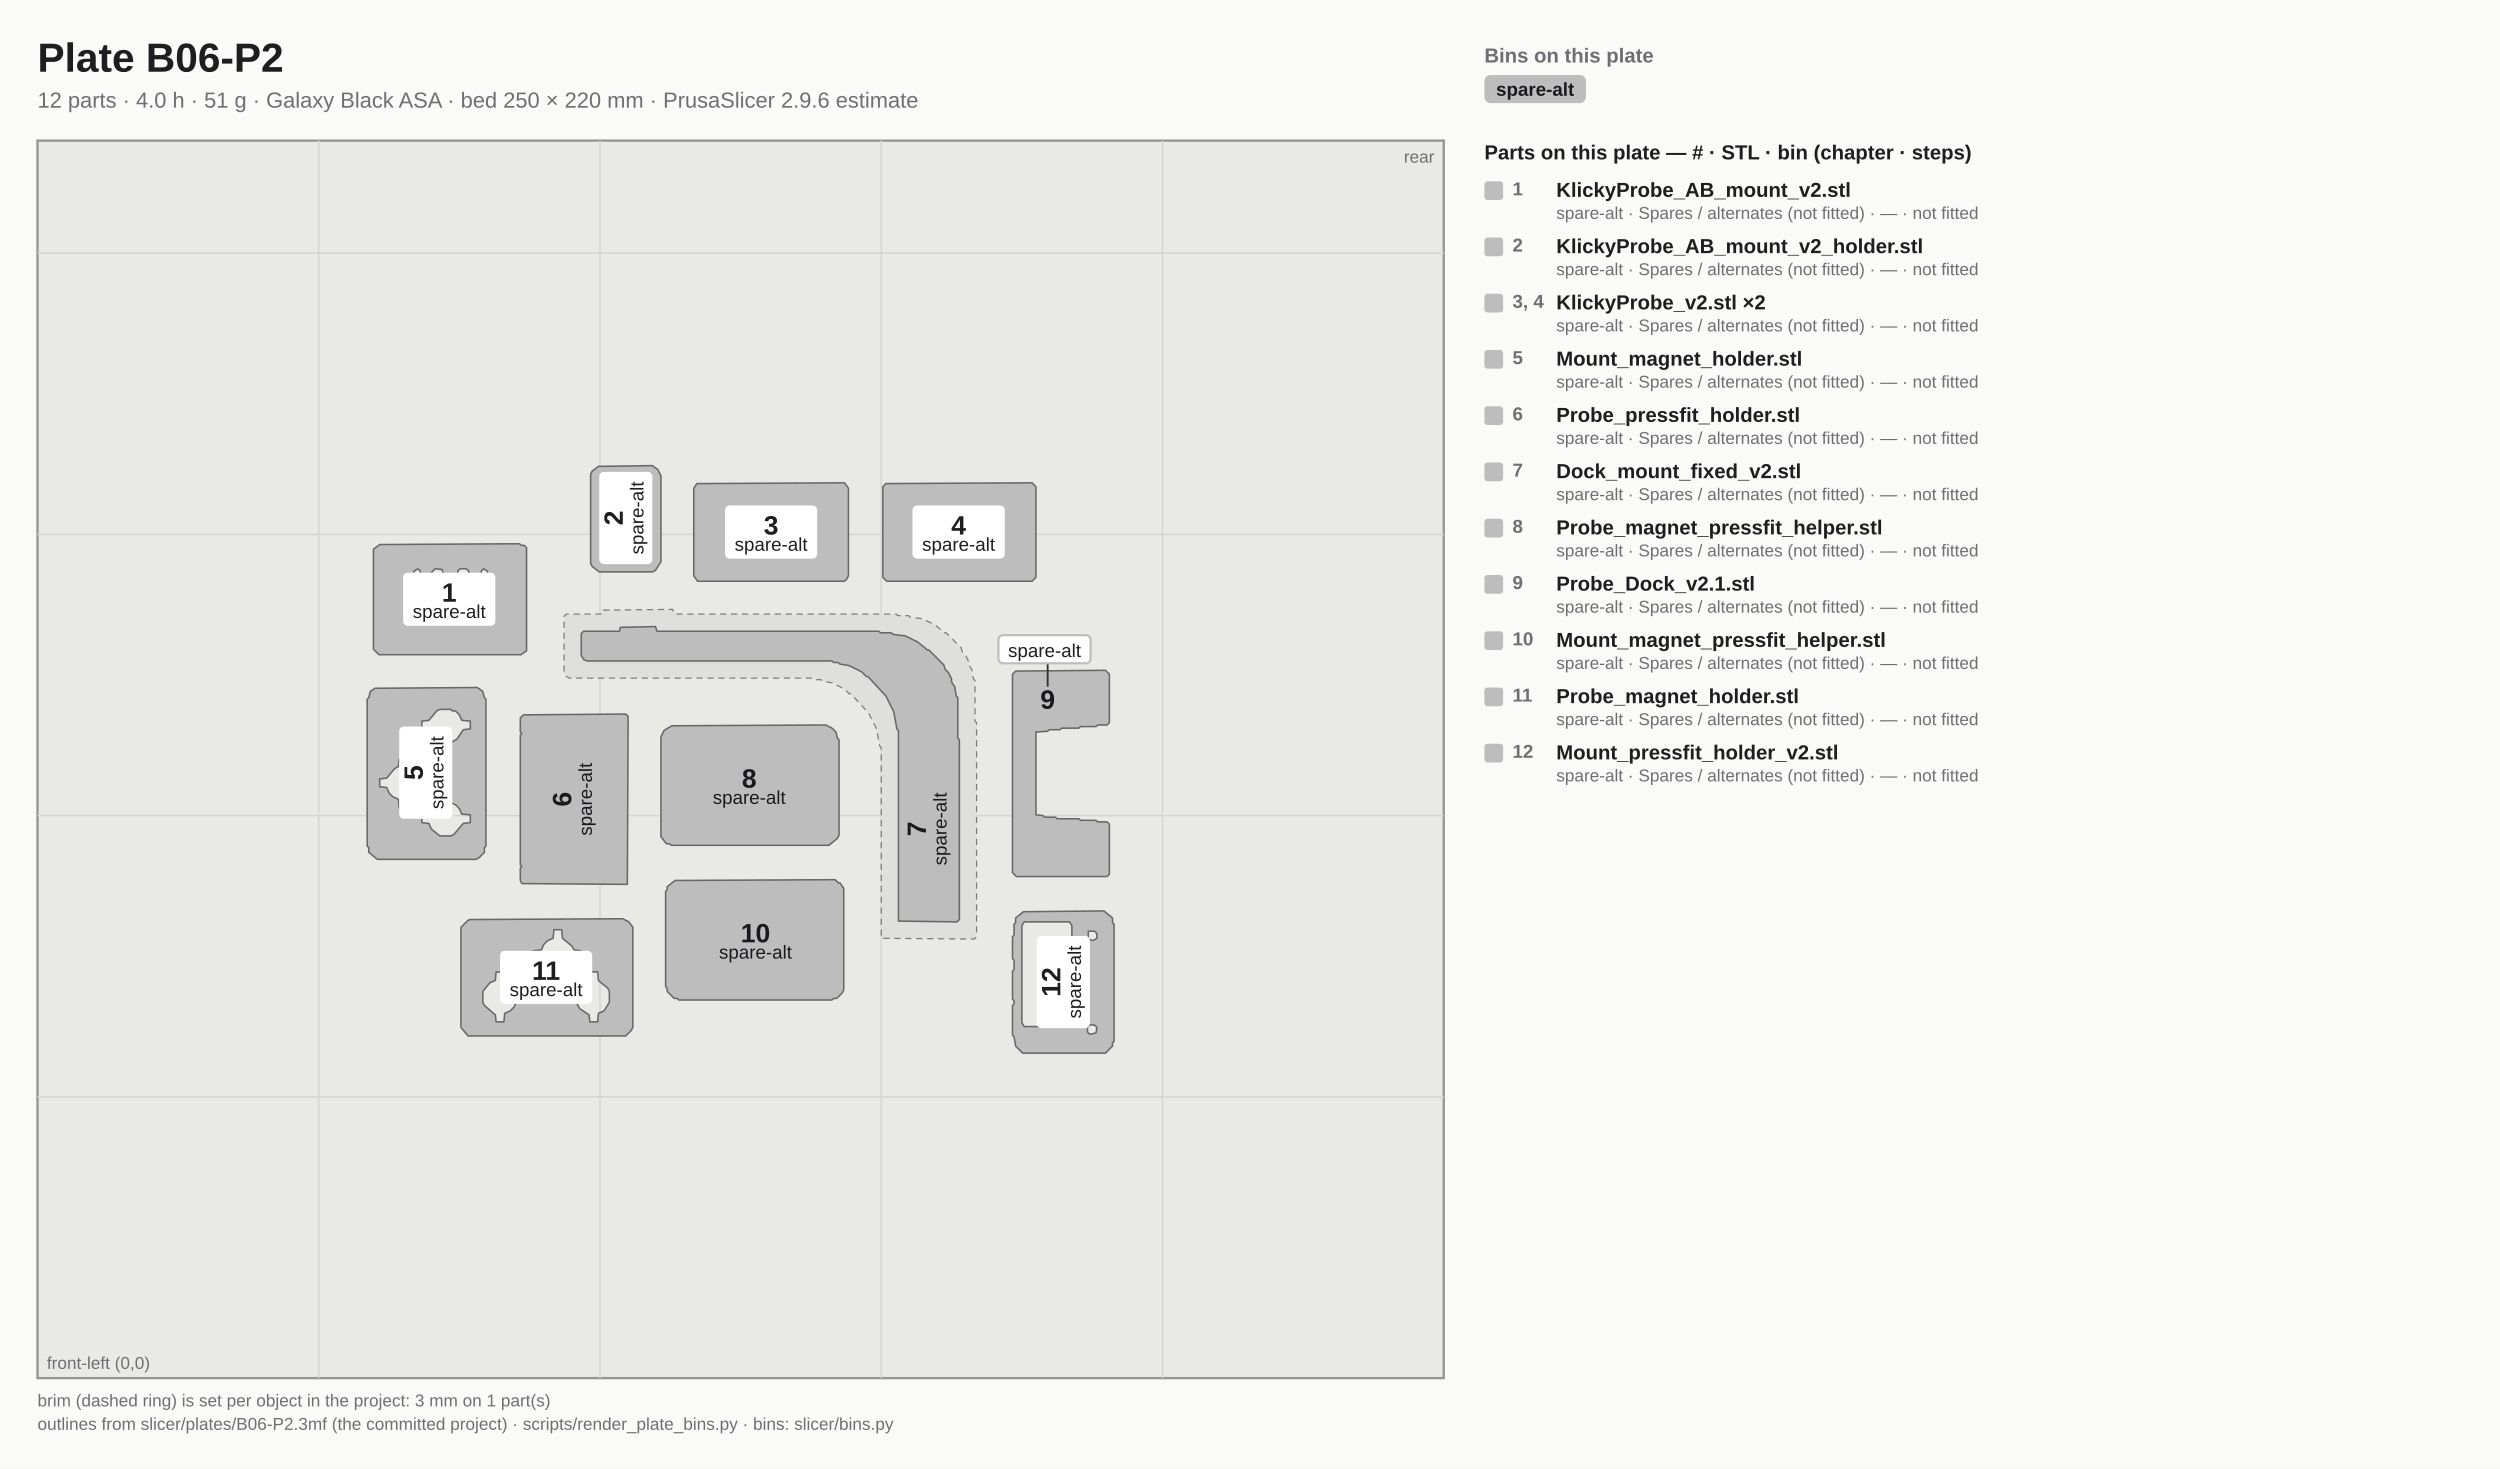
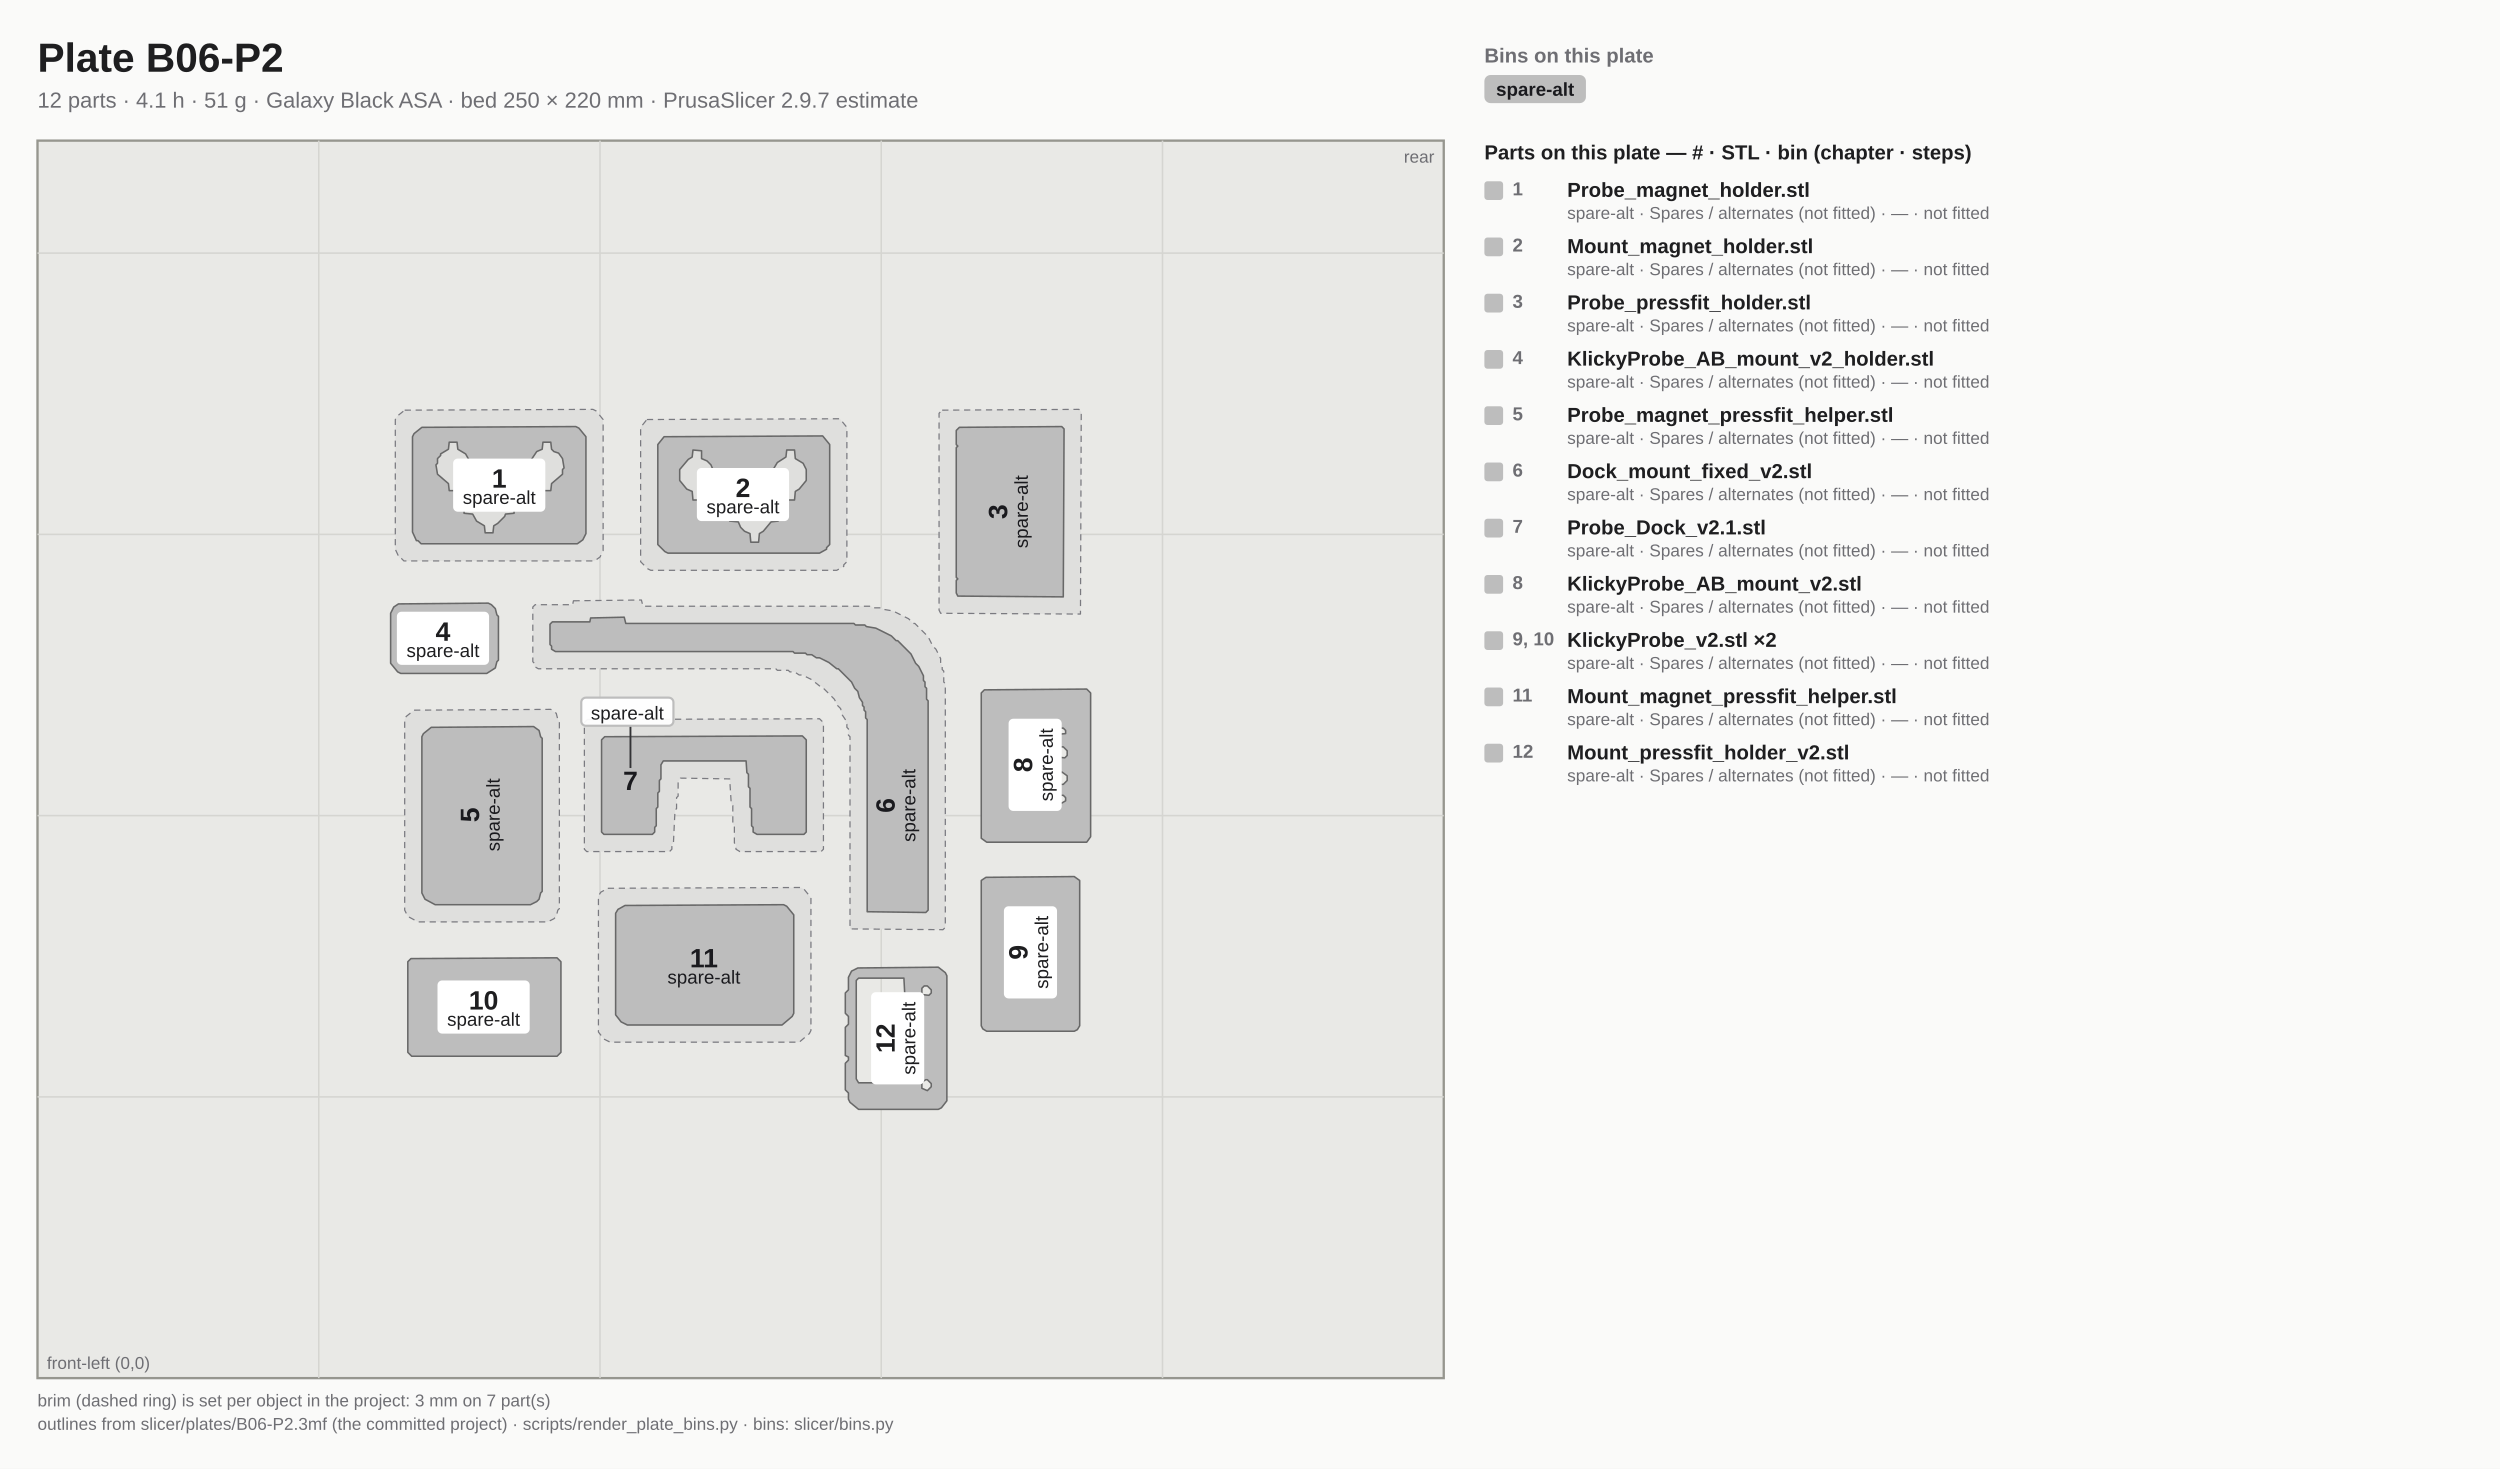
<svg xmlns="http://www.w3.org/2000/svg" width="1600" height="940" viewBox="0 0 1600 940" font-family="Arial, Helvetica, 'DejaVu Sans', sans-serif">
  <rect x="0" y="0" width="1600" height="940" fill="#fafaf9" />
  <text x="24.0" y="45.9" font-size="26" fill="#1e1e20" text-anchor="start" font-weight="bold">Plate B06-P2</text>
-   <text x="24.0" y="68.9" font-size="14" fill="#6e6e73" text-anchor="start">12 parts  ·  4.0 h  ·  51 g  ·  Galaxy Black ASA  ·  bed 250 × 220 mm  ·  PrusaSlicer 2.9.6 estimate</text>
+   <text x="24.0" y="68.9" font-size="14" fill="#6e6e73" text-anchor="start">12 parts  ·  4.1 h  ·  51 g  ·  Galaxy Black ASA  ·  bed 250 × 220 mm  ·  PrusaSlicer 2.9.7 estimate</text>
  <rect x="24.0" y="90.0" width="900.0" height="792.0" fill="#e9e9e6" stroke="#96968f" stroke-width="1.5" />
  <line x1="204.0" y1="90.0" x2="204.0" y2="882.0" stroke="#d5d5d1" stroke-width="1.0" />
  <line x1="384.0" y1="90.0" x2="384.0" y2="882.0" stroke="#d5d5d1" stroke-width="1.0" />
  <line x1="564.0" y1="90.0" x2="564.0" y2="882.0" stroke="#d5d5d1" stroke-width="1.0" />
  <line x1="744.0" y1="90.0" x2="744.0" y2="882.0" stroke="#d5d5d1" stroke-width="1.0" />
  <line x1="24.0" y1="702.0" x2="924.0" y2="702.0" stroke="#d5d5d1" stroke-width="1.0" />
  <line x1="24.0" y1="522.0" x2="924.0" y2="522.0" stroke="#d5d5d1" stroke-width="1.0" />
  <line x1="24.0" y1="342.0" x2="924.0" y2="342.0" stroke="#d5d5d1" stroke-width="1.0" />
  <line x1="24.0" y1="162.0" x2="924.0" y2="162.0" stroke="#d5d5d1" stroke-width="1.0" />
  <text x="30.0" y="876.1" font-size="11" fill="#6e6e73" text-anchor="start">front-left (0,0)</text>
  <text x="918.0" y="104.1" font-size="11" fill="#6e6e73" text-anchor="end">rear</text>
-   <path d="M386.0,390.5 430.5,390.0 431.5,393.0 573.5,393.0 574.5,394.0 581.5,394.0 582.5,395.0 590.5,396.0 598.5,400.0 604.5,405.0 605.5,405.0 615.0,414.5 616.0,417.5 618.0,419.5 620.0,423.5 620.0,425.5 622.0,428.5 623.0,434.5 624.0,435.5 624.0,461.5 625.0,462.5 625.0,599.5 623.5,601.0 564.0,600.5 564.0,478.5 563.0,477.5 561.0,466.5 556.0,456.5 544.5,444.0 543.5,444.0 540.5,441.0 532.5,437.0 526.5,436.0 525.5,435.0 522.5,435.0 521.5,434.0 364.5,434.0 362.5,433.0 361.0,430.5 361.0,394.5 362.5,393.0 385.5,393.0Z" fill-rule="evenodd" fill="#dfdfdd" stroke="#7a7a80" stroke-width="0.8" stroke-linejoin="round" stroke-dasharray="4 3" />
-   <path d="M446.0,309.5 540.5,309.0 543.0,312.5 543.0,368.5 542.0,370.5 540.5,372.0 446.5,372.0 444.0,368.5 444.0,312.5Z M474.5,325.0 472.0,327.5 473.5,330.0 476.5,330.0 477.0,326.5Z M490.5,326.0 490.5,330.0 497.0,329.5 496.5,326.0Z M510.5,326.0 510.0,329.5 513.5,330.0 514.0,326.5Z" fill-rule="evenodd" fill="#bdbdbd" stroke="#686868" stroke-width="1.0" stroke-linejoin="round" />
-   <path d="M567.0,309.5 660.5,309.0 663.0,311.5 663.0,369.5 660.5,372.0 567.5,372.0 565.0,369.5 565.0,311.5Z M595.5,325.0 593.0,326.5 593.5,330.0 598.0,329.5 598.0,326.5Z M611.5,326.0 611.5,330.0 617.0,329.5 616.5,326.0Z M631.5,326.0 630.0,328.5 631.5,330.0 634.5,330.0 635.0,326.5Z" fill-rule="evenodd" fill="#bdbdbd" stroke="#686868" stroke-width="1.0" stroke-linejoin="round" />
-   <path d="M650.0,429.5 707.5,429.0 710.0,431.5 710.0,462.5 708.5,464.0 702.5,464.0 701.5,465.0 691.5,465.0 690.5,466.0 679.5,466.0 678.5,467.0 671.5,467.0 670.5,468.0 663.0,468.5 663.0,521.5 667.5,522.0 668.5,523.0 675.5,523.0 676.5,524.0 690.5,524.0 691.5,525.0 701.5,525.0 702.5,526.0 708.5,526.0 710.0,527.5 710.0,559.5 708.5,561.0 650.5,561.0 648.0,558.5 648.0,431.5Z" fill-rule="evenodd" fill="#bdbdbd" stroke="#686868" stroke-width="1.0" stroke-linejoin="round" />
-   <path d="M301.0,588.5 398.5,588.0 402.5,590.0 405.0,593.5 405.0,657.5 404.0,659.5 400.5,663.0 299.5,663.0 295.0,657.5 295.0,593.5 299.5,589.0Z M354.5,595.0 354.0,600.5 350.5,602.0 348.0,604.5 346.5,608.0 341.0,608.5 341.0,613.5 345.5,614.0 347.0,615.5 348.0,618.5 354.0,622.5 354.5,627.0 359.5,627.0 360.0,621.5 363.5,620.0 366.0,617.5 367.5,614.0 372.0,613.5 372.0,608.5 367.5,608.0 366.0,605.5 360.0,600.5 359.5,595.0Z M317.5,622.0 317.0,627.5 313.5,629.0 309.0,634.5 309.0,641.5 310.0,643.5 317.0,649.5 317.5,654.0 322.5,654.0 323.0,648.5 326.5,647.0 329.0,644.5 330.5,641.0 368.5,641.0 371.0,645.5 377.0,649.5 377.5,654.0 382.5,654.0 383.0,648.5 386.5,647.0 390.0,641.5 390.0,634.5 389.0,632.5 383.0,627.5 382.5,622.0 377.5,622.0 377.0,627.5 373.5,629.0 368.5,635.0 330.5,635.0 329.0,633.5 328.0,630.5 323.0,627.5 323.0,622.5Z" fill-rule="evenodd" fill="#bdbdbd" stroke="#686868" stroke-width="1.0" stroke-linejoin="round" />
-   <path d="M430.0,464.5 528.5,464.0 532.5,466.0 535.0,468.5 536.0,472.5 537.0,473.5 537.0,534.5 536.0,536.5 530.5,541.0 429.5,541.0 428.5,540.0 426.5,540.0 423.0,535.5 423.0,471.5 425.0,467.5Z" fill-rule="evenodd" fill="#bdbdbd" stroke="#686868" stroke-width="1.0" stroke-linejoin="round" />
-   <path d="M335.0,457.5 400.5,457.0 402.0,458.5 401.5,566.0 334.0,565.5 333.0,563.5 333.0,555.5 334.0,554.5 333.0,553.5 333.0,470.5 334.0,469.5 333.0,468.5 333.0,459.5Z" fill-rule="evenodd" fill="#bdbdbd" stroke="#686868" stroke-width="1.0" stroke-linejoin="round" />
-   <path d="M243.0,348.5 332.5,348.0 333.5,349.0 335.5,349.0 337.0,350.5 337.0,416.5 333.5,419.0 242.5,419.0 239.0,415.5 239.0,351.5Z M267.5,364.0 265.0,365.5 265.0,369.5 266.5,371.0 269.0,369.5 269.0,365.5Z M278.5,364.0 276.0,366.5 276.0,368.5 278.5,371.0 282.5,371.0 284.0,368.5 283.0,364.5Z M294.5,364.0 293.0,365.5 293.0,369.5 294.5,371.0 298.5,371.0 300.0,369.5 300.0,365.5 298.5,364.0Z M309.5,364.0 308.0,365.5 308.0,369.5 311.5,370.0 312.0,365.5Z" fill-rule="evenodd" fill="#bdbdbd" stroke="#686868" stroke-width="1.0" stroke-linejoin="round" />
-   <path d="M383.0,298.5 417.5,298.0 421.0,300.5 423.0,304.5 423.0,359.5 419.5,365.0 417.5,366.0 383.5,366.0 379.0,362.5 378.0,360.5 378.0,303.5 379.0,301.5Z M398.5,308.0 396.0,309.5 396.0,316.5 398.5,319.0 403.5,319.0 407.0,315.5 407.0,311.5 404.5,308.0Z M400.5,345.0 399.5,346.0 397.5,346.0 396.0,347.5 396.0,353.5 399.5,357.0 402.5,357.0 407.0,353.5 407.0,349.5 404.5,346.0Z" fill-rule="evenodd" fill="#bdbdbd" stroke="#686868" stroke-width="1.0" stroke-linejoin="round" />
-   <path d="M240.0,440.5 305.5,440.0 309.0,442.5 310.0,446.5 311.0,447.5 311.0,541.5 310.0,542.5 310.0,545.5 306.5,549.0 304.5,550.0 241.5,550.0 236.0,545.5 236.0,542.5 235.0,541.5 235.0,447.5 236.0,446.5 237.0,442.5Z M281.5,454.0 279.5,455.0 274.5,461.0 270.0,461.5 270.0,466.5 274.5,467.0 276.0,470.5 282.0,475.5 282.0,513.5 279.5,515.0 274.5,521.0 270.0,521.5 270.0,526.5 274.5,527.0 276.0,530.5 281.5,535.0 288.5,535.0 290.5,534.0 296.5,527.0 301.0,526.5 301.0,521.5 295.5,521.0 294.0,517.5 291.5,515.0 288.0,513.5 288.0,475.5 292.5,473.0 296.5,467.0 301.0,466.5 301.0,461.5 295.5,461.0 294.0,457.5 291.5,455.0 289.5,455.0 288.5,454.0Z M255.5,486.0 255.0,490.5 252.5,492.0 247.5,498.0 243.0,498.5 243.0,503.5 247.5,504.0 249.0,507.5 251.5,510.0 255.0,511.5 255.5,517.0 260.5,517.0 261.0,512.5 262.5,511.0 265.5,510.0 269.5,504.0 274.0,503.5 274.0,498.5 268.5,498.0 267.0,494.5 264.5,492.0 261.0,490.5 260.5,486.0Z" fill-rule="evenodd" fill="#bdbdbd" stroke="#686868" stroke-width="1.0" stroke-linejoin="round" />
-   <path d="M432.0,563.5 534.5,563.0 536.5,565.0 537.5,565.0 540.0,568.5 540.0,633.5 539.0,635.5 535.5,639.0 533.5,639.0 532.5,640.0 434.5,640.0 433.5,639.0 431.5,639.0 427.0,634.5 427.0,632.5 426.0,631.5 426.0,570.5 427.0,569.5 427.0,567.5Z" fill-rule="evenodd" fill="#bdbdbd" stroke="#686868" stroke-width="1.0" stroke-linejoin="round" />
-   <path d="M655.0,583.5 706.5,583.0 712.0,587.5 712.0,590.5 713.0,591.5 713.0,666.5 712.0,667.5 712.0,669.5 707.5,674.0 654.5,674.0 650.0,669.5 649.0,663.5 648.0,662.5 648.0,643.5 649.0,642.5 649.0,640.5 648.0,639.5 648.0,621.5 649.0,620.5 649.0,614.5 648.0,613.5 648.0,599.5 649.0,598.5 649.0,591.5 650.0,590.5 650.0,587.5Z M655.5,590.0 654.0,592.5 654.0,654.5 655.5,657.0 684.5,657.0 686.0,654.5 686.0,647.5 687.0,645.5 692.5,642.0 696.0,641.5 696.0,608.5 689.5,607.0 687.0,604.5 686.0,602.5 686.0,592.5 684.5,590.0Z M696.5,596.0 696.5,601.0 699.5,602.0 702.0,600.5 702.0,597.5 700.5,596.0Z M697.5,656.0 696.0,657.5 696.0,660.5 697.5,662.0 701.5,661.0 702.0,657.5 700.5,656.0Z" fill-rule="evenodd" fill="#bdbdbd" stroke="#686868" stroke-width="1.0" stroke-linejoin="round" />
-   <path d="M397.0,401.5 419.5,401.0 420.5,404.0 562.5,404.0 563.5,405.0 570.5,405.0 571.5,406.0 579.5,407.0 587.5,411.0 593.5,416.0 594.5,416.0 604.0,425.5 605.0,428.5 607.0,430.5 609.0,434.5 609.0,436.5 611.0,439.5 612.0,445.5 613.0,446.5 613.0,472.5 614.0,473.5 614.0,588.5 612.5,590.0 575.0,589.5 575.0,467.5 574.0,466.5 572.0,455.5 567.0,445.5 555.5,433.0 554.5,433.0 551.5,430.0 543.5,426.0 537.5,425.0 536.5,424.0 533.5,424.0 532.5,423.0 375.5,423.0 373.5,422.0 372.0,419.5 372.0,405.5 373.5,404.0 396.5,404.0Z" fill-rule="evenodd" fill="#bdbdbd" stroke="#686868" stroke-width="1.0" stroke-linejoin="round" />
-   <text x="586.5" y="536.6" font-size="17" fill="#1a1a1e" text-anchor="middle" font-weight="bold" transform="rotate(-90 586.5 530.5)">7</text>
-   <text x="601.5" y="534.8" font-size="12" fill="#1a1a1e" text-anchor="middle" transform="rotate(-90 601.5 530.5)">spare-alt</text>
-   <text x="483.5" y="603.1" font-size="17" fill="#1a1a1e" text-anchor="middle" font-weight="bold">10</text>
-   <text x="483.5" y="613.5" font-size="12" fill="#1a1a1e" text-anchor="middle">spare-alt</text>
-   <text x="479.5" y="504.1" font-size="17" fill="#1a1a1e" text-anchor="middle" font-weight="bold">8</text>
-   <text x="479.5" y="514.5" font-size="12" fill="#1a1a1e" text-anchor="middle">spare-alt</text>
-   <text x="359.5" y="517.6" font-size="17" fill="#1a1a1e" text-anchor="middle" font-weight="bold" transform="rotate(-90 359.5 511.5)">6</text>
-   <text x="374.5" y="515.8" font-size="12" fill="#1a1a1e" text-anchor="middle" transform="rotate(-90 374.5 511.5)">spare-alt</text>
-   <rect x="258.0" y="366.5" width="59.0" height="34.0" rx="3.0" fill="#ffffff" />
-   <text x="287.5" y="385.1" font-size="17" fill="#1e1e20" text-anchor="middle" font-weight="bold">1</text>
-   <text x="287.5" y="395.5" font-size="12" fill="#1e1e20" text-anchor="middle">spare-alt</text>
-   <rect x="255.5" y="465.0" width="34.0" height="59.0" rx="3.0" fill="#ffffff" />
-   <text x="264.5" y="500.6" font-size="17" fill="#1e1e20" text-anchor="middle" font-weight="bold" transform="rotate(-90 264.5 494.5)">5</text>
-   <text x="279.5" y="498.8" font-size="12" fill="#1e1e20" text-anchor="middle" transform="rotate(-90 279.5 494.5)">spare-alt</text>
-   <rect x="320.0" y="608.5" width="59.0" height="34.0" rx="3.0" fill="#ffffff" />
-   <text x="349.5" y="627.1" font-size="17" fill="#1e1e20" text-anchor="middle" font-weight="bold">11</text>
-   <text x="349.5" y="637.5" font-size="12" fill="#1e1e20" text-anchor="middle">spare-alt</text>
-   <rect x="464.0" y="323.5" width="59.0" height="34.0" rx="3.0" fill="#ffffff" />
-   <text x="493.5" y="342.1" font-size="17" fill="#1e1e20" text-anchor="middle" font-weight="bold">3</text>
-   <text x="493.5" y="352.5" font-size="12" fill="#1e1e20" text-anchor="middle">spare-alt</text>
-   <rect x="584.0" y="323.5" width="59.0" height="34.0" rx="3.0" fill="#ffffff" />
-   <text x="613.5" y="342.1" font-size="17" fill="#1e1e20" text-anchor="middle" font-weight="bold">4</text>
-   <text x="613.5" y="352.5" font-size="12" fill="#1e1e20" text-anchor="middle">spare-alt</text>
-   <line x1="670.5" y1="447.5" x2="670.5" y2="424.5" stroke="#333336" stroke-width="1.2" />
-   <rect x="639.0" y="406.5" width="59.0" height="18.0" rx="3.0" fill="#ffffff" fill-opacity="0.94" stroke="#bdbdbd" stroke-width="1.4" />
-   <text x="668.5" y="420.5" font-size="12" fill="#1e1e20" text-anchor="middle">spare-alt</text>
-   <rect x="663.0" y="439.5" width="15.0" height="16.0" rx="3.0" fill="#bdbdbd" />
-   <text x="670.5" y="453.6" font-size="17" fill="#1a1a1e" text-anchor="middle" font-weight="bold">9</text>
-   <rect x="663.5" y="599.0" width="34.0" height="59.0" rx="3.0" fill="#ffffff" />
-   <text x="672.5" y="634.6" font-size="17" fill="#1e1e20" text-anchor="middle" font-weight="bold" transform="rotate(-90 672.5 628.5)">12</text>
-   <text x="687.5" y="632.8" font-size="12" fill="#1e1e20" text-anchor="middle" transform="rotate(-90 687.5 628.5)">spare-alt</text>
-   <rect x="383.5" y="302.0" width="34.0" height="59.0" rx="3.0" fill="#ffffff" />
-   <text x="392.5" y="337.6" font-size="17" fill="#1e1e20" text-anchor="middle" font-weight="bold" transform="rotate(-90 392.5 331.5)">2</text>
-   <text x="407.5" y="335.8" font-size="12" fill="#1e1e20" text-anchor="middle" transform="rotate(-90 407.5 331.5)">spare-alt</text>
+   <path d="M376.0,460.5 524.5,460.0 527.0,462.5 527.0,543.5 525.5,545.0 473.5,545.0 471.0,543.5 471.0,540.5 470.0,539.5 470.0,528.5 469.0,527.5 469.0,515.5 468.0,514.5 467.0,498.5 435.5,498.0 434.0,500.5 434.0,509.5 433.0,510.5 433.0,517.5 432.0,518.5 431.0,539.5 430.0,540.5 430.0,543.5 428.5,545.0 375.5,545.0 374.0,543.5 374.0,462.5Z" fill-rule="evenodd" fill="#dfdfdd" stroke="#7a7a80" stroke-width="0.8" stroke-linejoin="round" stroke-dasharray="4 3" />
+   <path d="M259.0,262.5 379.5,262.0 381.5,263.0 386.0,268.5 386.0,352.5 384.0,356.5 380.5,359.0 258.5,359.0 256.5,357.0 255.5,357.0 253.0,351.5 253.0,268.5 254.0,266.5Z" fill-rule="evenodd" fill="#dfdfdd" stroke="#7a7a80" stroke-width="0.8" stroke-linejoin="round" stroke-dasharray="4 3" />
+   <path d="M265.0,454.5 352.5,454.0 356.0,456.5 357.0,460.5 358.0,461.5 358.0,581.5 357.0,582.5 356.0,586.5 354.5,588.0 350.5,590.0 267.5,590.0 261.0,586.5 259.0,582.5 259.0,460.5 260.0,458.5Z" fill-rule="evenodd" fill="#dfdfdd" stroke="#7a7a80" stroke-width="0.8" stroke-linejoin="round" stroke-dasharray="4 3" />
+   <path d="M603.0,262.5 690.5,262.0 692.0,263.5 691.5,393.0 602.0,392.5 601.0,390.5 601.0,264.5Z" fill-rule="evenodd" fill="#dfdfdd" stroke="#7a7a80" stroke-width="0.8" stroke-linejoin="round" stroke-dasharray="4 3" />
+   <path d="M414.0,268.5 537.5,268.0 542.0,273.5 542.0,359.5 540.0,361.5 540.0,362.5 535.5,365.0 416.5,365.0 414.5,364.0 410.0,359.5 410.0,273.5Z" fill-rule="evenodd" fill="#dfdfdd" stroke="#7a7a80" stroke-width="0.8" stroke-linejoin="round" stroke-dasharray="4 3" />
+   <path d="M389.0,568.5 512.5,568.0 514.5,569.0 519.0,574.5 519.0,659.5 518.0,661.5 511.5,667.0 390.5,667.0 386.5,665.0 383.0,660.5 383.0,573.5 384.5,571.0Z" fill-rule="evenodd" fill="#dfdfdd" stroke="#7a7a80" stroke-width="0.8" stroke-linejoin="round" stroke-dasharray="4 3" />
+   <path d="M367.0,384.5 410.5,384.0 411.5,388.0 557.5,388.0 558.5,389.0 564.5,389.0 565.5,390.0 571.5,391.0 581.5,396.0 584.5,399.0 585.5,399.0 594.0,407.5 597.0,413.5 599.0,415.5 602.0,421.5 602.0,424.5 603.0,425.5 603.0,428.5 604.0,429.5 604.0,436.5 605.0,437.5 605.0,593.5 603.5,595.0 544.0,594.5 544.0,471.5 543.0,470.5 543.0,466.5 542.0,465.5 542.0,463.5 541.0,462.5 541.0,460.5 539.0,457.5 538.0,453.5 536.0,451.5 534.0,447.5 525.5,439.0 524.5,439.0 519.5,435.0 513.5,432.0 511.5,432.0 508.5,430.0 505.5,430.0 504.5,429.0 497.5,429.0 496.5,428.0 344.5,428.0 342.0,426.5 342.0,424.5 341.0,423.5 341.0,388.5 342.5,387.0 366.5,387.0Z" fill-rule="evenodd" fill="#dfdfdd" stroke="#7a7a80" stroke-width="0.8" stroke-linejoin="round" stroke-dasharray="4 3" />
+   <path d="M631.0,561.5 687.5,561.0 691.0,563.5 691.0,656.5 689.5,659.0 687.5,660.0 631.5,660.0 629.0,658.5 628.0,656.5 628.0,563.5Z M646.5,589.0 645.0,590.5 645.0,593.5 648.5,594.0 649.0,590.5Z M645.5,607.0 645.0,613.5 648.5,614.0 649.0,607.5Z M645.5,627.0 645.0,630.5 648.5,631.0 649.0,627.5Z" fill-rule="evenodd" fill="#bdbdbd" stroke="#686868" stroke-width="1.0" stroke-linejoin="round" />
+   <path d="M263.0,613.5 356.5,613.0 359.0,615.5 359.0,673.5 356.5,676.0 263.5,676.0 261.0,673.5 261.0,615.5Z M291.5,629.0 289.0,630.5 289.5,634.0 292.5,634.0 294.0,632.5 294.0,631.5Z M307.5,630.0 307.5,634.0 313.0,633.5 312.5,630.0Z M326.5,630.0 326.5,634.0 331.0,633.5 330.5,630.0Z" fill-rule="evenodd" fill="#bdbdbd" stroke="#686868" stroke-width="1.0" stroke-linejoin="round" />
+   <path d="M387.0,471.5 513.5,471.0 516.0,473.5 516.0,532.5 514.5,534.0 484.5,534.0 482.0,532.5 482.0,529.5 481.0,528.5 481.0,517.5 480.0,516.5 480.0,504.5 479.0,503.5 479.0,495.5 478.0,494.5 477.5,487.0 424.5,487.0 423.0,489.5 423.0,498.5 422.0,499.5 422.0,506.5 421.0,507.5 421.0,516.5 420.0,517.5 420.0,528.5 419.0,529.5 419.0,532.5 417.5,534.0 386.5,534.0 385.0,532.5 385.0,473.5Z" fill-rule="evenodd" fill="#bdbdbd" stroke="#686868" stroke-width="1.0" stroke-linejoin="round" />
+   <path d="M270.0,273.5 368.5,273.0 370.5,274.0 375.0,279.5 375.0,341.5 373.0,345.5 369.5,348.0 269.5,348.0 267.5,346.0 266.5,346.0 264.0,340.5 264.0,279.5 265.0,277.5Z M287.5,283.0 287.0,287.5 282.0,290.5 282.0,291.5 280.0,293.5 280.0,296.5 279.0,297.5 280.0,303.5 287.0,309.5 287.5,314.0 292.5,314.0 293.0,309.5 294.5,308.0 297.5,307.0 301.5,301.0 338.5,301.0 342.0,306.5 347.0,309.5 347.5,314.0 352.5,314.0 353.0,309.5 360.0,303.5 360.0,300.5 361.0,299.5 360.0,293.5 357.5,290.0 354.5,289.0 353.0,287.5 352.5,283.0 347.5,283.0 347.0,287.5 343.5,289.0 339.5,295.0 300.5,295.0 298.0,290.5 293.0,287.5 292.5,283.0Z M310.5,310.0 310.0,314.5 306.5,316.0 304.0,318.5 302.5,322.0 297.0,322.5 297.0,328.5 302.5,329.0 305.0,333.5 310.0,336.5 310.5,341.0 315.5,341.0 316.0,336.5 318.5,335.0 323.0,330.5 323.5,329.0 329.0,328.5 329.0,322.5 323.5,322.0 320.0,316.5 317.5,316.0 316.0,314.5 315.5,310.0Z" fill-rule="evenodd" fill="#bdbdbd" stroke="#686868" stroke-width="1.0" stroke-linejoin="round" />
+   <path d="M276.0,465.5 341.5,465.0 345.0,467.5 346.0,471.5 347.0,472.5 347.0,570.5 346.0,571.5 345.0,575.5 343.5,577.0 339.5,579.0 278.5,579.0 272.0,575.5 270.0,571.5 270.0,471.5 271.0,469.5Z" fill-rule="evenodd" fill="#bdbdbd" stroke="#686868" stroke-width="1.0" stroke-linejoin="round" />
+   <path d="M614.0,273.5 679.5,273.0 681.0,274.5 680.5,382.0 613.0,381.5 612.0,379.5 612.0,371.5 613.0,370.5 612.0,369.5 612.0,286.5 613.0,285.5 612.0,284.5 612.0,275.5Z" fill-rule="evenodd" fill="#bdbdbd" stroke="#686868" stroke-width="1.0" stroke-linejoin="round" />
+   <path d="M630.0,441.5 695.5,441.0 698.0,443.5 698.0,535.5 695.5,539.0 631.5,539.0 628.0,536.5 628.0,443.5Z M677.5,466.0 676.0,467.5 676.5,470.0 682.0,469.5 682.0,467.5 680.5,466.0Z M677.5,478.0 675.0,480.5 676.0,484.5 681.5,485.0 683.0,483.5 683.0,480.5 680.5,478.0Z M679.5,494.0 678.5,495.0 676.5,495.0 675.0,497.5 675.0,499.5 677.5,502.0 680.5,502.0 683.0,499.5 683.0,496.5Z M677.5,509.0 676.0,510.5 676.5,513.0 679.5,514.0 682.0,512.5 682.0,510.5 680.5,509.0Z" fill-rule="evenodd" fill="#bdbdbd" stroke="#686868" stroke-width="1.0" stroke-linejoin="round" />
+   <path d="M255.0,386.5 312.5,386.0 314.5,387.0 317.0,389.5 318.0,393.5 319.0,394.5 319.0,422.5 318.0,423.5 317.0,427.5 311.5,431.0 256.5,431.0 254.5,430.0 250.0,424.5 250.0,392.5 252.0,388.5Z M262.5,402.0 260.0,404.5 260.0,410.5 262.5,413.0 267.5,413.0 269.5,412.0 271.0,409.5 271.0,405.5 270.0,403.5 268.5,402.0Z M300.5,402.0 298.0,404.5 298.0,410.5 300.5,413.0 305.5,413.0 308.0,410.5 309.0,406.5 306.5,402.0Z" fill-rule="evenodd" fill="#bdbdbd" stroke="#686868" stroke-width="1.0" stroke-linejoin="round" />
+   <path d="M425.0,279.5 526.5,279.0 531.0,284.5 531.0,348.5 529.0,350.5 529.0,351.5 524.5,354.0 427.5,354.0 425.5,353.0 421.0,348.5 421.0,284.5Z M443.5,288.0 443.0,292.5 440.5,294.0 435.0,300.5 435.0,307.5 439.5,313.0 443.0,314.5 443.5,320.0 448.5,320.0 449.0,314.5 450.5,313.0 453.5,312.0 456.5,307.0 494.5,307.0 499.5,313.0 503.0,314.5 503.5,320.0 508.5,320.0 509.0,314.5 511.5,313.0 516.0,307.5 516.0,300.5 514.0,296.5 509.0,293.5 508.5,288.0 503.5,288.0 503.0,292.5 497.5,296.0 494.5,301.0 456.5,301.0 455.0,297.5 452.5,295.0 449.0,293.5 449.0,288.5Z M480.5,315.0 480.0,319.5 474.5,323.0 471.5,328.0 467.0,328.5 467.0,333.5 472.5,334.0 474.0,337.5 476.5,340.0 480.0,341.5 480.5,347.0 485.5,347.0 486.0,341.5 488.5,340.0 493.5,334.0 498.0,333.5 498.0,328.5 493.5,328.0 492.0,324.5 489.5,322.0 486.0,320.5 485.5,315.0Z" fill-rule="evenodd" fill="#bdbdbd" stroke="#686868" stroke-width="1.0" stroke-linejoin="round" />
+   <path d="M400.0,579.5 501.5,579.0 503.5,580.0 508.0,585.5 508.0,648.5 507.0,650.5 500.5,656.0 401.5,656.0 397.5,654.0 394.0,649.5 394.0,584.5 395.5,582.0Z" fill-rule="evenodd" fill="#bdbdbd" stroke="#686868" stroke-width="1.0" stroke-linejoin="round" />
+   <path d="M549.0,619.5 600.5,619.0 605.0,622.5 606.0,624.5 606.0,704.5 602.5,709.0 600.5,710.0 549.5,710.0 544.0,705.5 543.0,703.5 543.0,699.5 541.0,697.5 541.0,680.5 543.0,678.5 543.0,676.5 541.0,675.5 541.0,657.5 543.0,655.5 543.0,650.5 541.0,648.5 541.0,635.5 543.0,633.5 543.0,625.5 545.0,621.5Z M549.5,626.0 548.0,627.5 548.0,690.5 549.5,693.0 577.5,693.0 579.0,691.5 579.0,686.5 580.0,685.5 580.0,682.5 583.5,679.0 590.0,677.5 590.0,644.5 584.5,643.0 581.0,640.5 580.0,636.5 579.0,635.5 578.5,626.0Z M591.5,631.0 590.0,632.5 590.0,636.5 594.5,637.0 596.0,635.5 596.0,633.5 593.5,631.0Z M592.5,691.0 590.0,692.5 590.0,696.5 593.5,698.0 596.0,695.5 596.0,693.5 593.5,691.0Z" fill-rule="evenodd" fill="#bdbdbd" stroke="#686868" stroke-width="1.0" stroke-linejoin="round" />
+   <path d="M378.0,395.5 399.5,395.0 400.5,399.0 546.5,399.0 547.5,400.0 553.5,400.0 554.5,401.0 560.5,402.0 570.5,407.0 573.5,410.0 574.5,410.0 583.0,418.5 586.0,424.5 588.0,426.5 591.0,432.5 591.0,435.5 592.0,436.5 592.0,439.5 593.0,440.5 593.0,447.5 594.0,448.5 594.0,582.5 592.5,584.0 555.0,583.5 555.0,460.5 554.0,459.5 554.0,455.5 553.0,454.5 553.0,452.5 552.0,451.5 552.0,449.5 550.0,446.5 549.0,442.5 547.0,440.5 545.0,436.5 536.5,428.0 535.5,428.0 530.5,424.0 524.5,421.0 522.5,421.0 519.5,419.0 516.5,419.0 515.5,418.0 508.5,418.0 507.5,417.0 355.5,417.0 353.0,415.5 353.0,413.5 352.0,412.5 352.0,399.5 353.5,398.0 377.5,398.0Z" fill-rule="evenodd" fill="#bdbdbd" stroke="#686868" stroke-width="1.0" stroke-linejoin="round" />
+   <text x="566.5" y="521.6" font-size="17" fill="#1a1a1e" text-anchor="middle" font-weight="bold" transform="rotate(-90 566.5 515.5)">6</text>
+   <text x="581.5" y="519.8" font-size="12" fill="#1a1a1e" text-anchor="middle" transform="rotate(-90 581.5 515.5)">spare-alt</text>
+   <text x="450.5" y="619.1" font-size="17" fill="#1a1a1e" text-anchor="middle" font-weight="bold">11</text>
+   <text x="450.5" y="629.5" font-size="12" fill="#1a1a1e" text-anchor="middle">spare-alt</text>
+   <text x="300.5" y="527.6" font-size="17" fill="#1a1a1e" text-anchor="middle" font-weight="bold" transform="rotate(-90 300.5 521.5)">5</text>
+   <text x="315.5" y="525.8" font-size="12" fill="#1a1a1e" text-anchor="middle" transform="rotate(-90 315.5 521.5)">spare-alt</text>
+   <text x="638.5" y="333.6" font-size="17" fill="#1a1a1e" text-anchor="middle" font-weight="bold" transform="rotate(-90 638.5 327.5)">3</text>
+   <text x="653.5" y="331.8" font-size="12" fill="#1a1a1e" text-anchor="middle" transform="rotate(-90 653.5 327.5)">spare-alt</text>
+   <rect x="645.5" y="460.0" width="34.0" height="59.0" rx="3.0" fill="#ffffff" />
+   <text x="654.5" y="495.6" font-size="17" fill="#1e1e20" text-anchor="middle" font-weight="bold" transform="rotate(-90 654.5 489.5)">8</text>
+   <text x="669.5" y="493.8" font-size="12" fill="#1e1e20" text-anchor="middle" transform="rotate(-90 669.5 489.5)">spare-alt</text>
+   <rect x="290.0" y="293.5" width="59.0" height="34.0" rx="3.0" fill="#ffffff" />
+   <text x="319.5" y="312.1" font-size="17" fill="#1e1e20" text-anchor="middle" font-weight="bold">1</text>
+   <text x="319.5" y="322.5" font-size="12" fill="#1e1e20" text-anchor="middle">spare-alt</text>
+   <rect x="446.0" y="299.5" width="59.0" height="34.0" rx="3.0" fill="#ffffff" />
+   <text x="475.5" y="318.1" font-size="17" fill="#1e1e20" text-anchor="middle" font-weight="bold">2</text>
+   <text x="475.5" y="328.5" font-size="12" fill="#1e1e20" text-anchor="middle">spare-alt</text>
+   <rect x="642.5" y="580.0" width="34.0" height="59.0" rx="3.0" fill="#ffffff" />
+   <text x="651.5" y="615.6" font-size="17" fill="#1e1e20" text-anchor="middle" font-weight="bold" transform="rotate(-90 651.5 609.5)">9</text>
+   <text x="666.5" y="613.8" font-size="12" fill="#1e1e20" text-anchor="middle" transform="rotate(-90 666.5 609.5)">spare-alt</text>
+   <rect x="280.0" y="627.5" width="59.0" height="34.0" rx="3.0" fill="#ffffff" />
+   <text x="309.5" y="646.1" font-size="17" fill="#1e1e20" text-anchor="middle" font-weight="bold">10</text>
+   <text x="309.5" y="656.5" font-size="12" fill="#1e1e20" text-anchor="middle">spare-alt</text>
+   <line x1="403.5" y1="499.5" x2="403.5" y2="464.5" stroke="#333336" stroke-width="1.2" />
+   <rect x="372.0" y="446.5" width="59.0" height="18.0" rx="3.0" fill="#ffffff" fill-opacity="0.94" stroke="#bdbdbd" stroke-width="1.4" />
+   <text x="401.5" y="460.5" font-size="12" fill="#1e1e20" text-anchor="middle">spare-alt</text>
+   <rect x="396.0" y="491.5" width="15.0" height="16.0" rx="3.0" fill="#bdbdbd" />
+   <text x="403.5" y="505.6" font-size="17" fill="#1a1a1e" text-anchor="middle" font-weight="bold">7</text>
+   <rect x="557.5" y="635.0" width="34.0" height="59.0" rx="3.0" fill="#ffffff" />
+   <text x="566.5" y="670.6" font-size="17" fill="#1e1e20" text-anchor="middle" font-weight="bold" transform="rotate(-90 566.5 664.5)">12</text>
+   <text x="581.5" y="668.8" font-size="12" fill="#1e1e20" text-anchor="middle" transform="rotate(-90 581.5 664.5)">spare-alt</text>
+   <rect x="254.0" y="391.5" width="59.0" height="34.0" rx="3.0" fill="#ffffff" />
+   <text x="283.5" y="410.1" font-size="17" fill="#1e1e20" text-anchor="middle" font-weight="bold">4</text>
+   <text x="283.5" y="420.5" font-size="12" fill="#1e1e20" text-anchor="middle">spare-alt</text>
  <text x="950.0" y="40.0" font-size="13" fill="#6e6e73" text-anchor="start" font-weight="bold">Bins on this plate</text>
  <rect x="950.0" y="48.0" width="65.0" height="18.0" rx="4.0" fill="#bdbdbd" />
  <text x="982.5" y="61.3" font-size="12" fill="#1a1a1e" text-anchor="middle" font-weight="bold">spare-alt</text>
  <text x="950.0" y="102.0" font-size="13" fill="#1e1e20" text-anchor="start" font-weight="bold">Parts on this plate  —  # · STL · bin (chapter · steps)</text>
  <rect x="950.0" y="116.0" width="12.0" height="12.0" rx="2.0" fill="#bdbdbd" />
  <text x="968.0" y="125.0" font-size="12" fill="#6e6e73" text-anchor="start" font-weight="bold">1</text>
-   <text x="996.0" y="126.0" font-size="13" fill="#1e1e20" text-anchor="start" font-weight="bold">KlickyProbe_AB_mount_v2.stl</text>
-   <text x="996.0" y="140.1" font-size="11" fill="#6e6e73" text-anchor="start">spare-alt · Spares / alternates (not fitted) · — · not fitted</text>
+   <text x="1003.0" y="126.0" font-size="13" fill="#1e1e20" text-anchor="start" font-weight="bold">Probe_magnet_holder.stl</text>
+   <text x="1003.0" y="140.1" font-size="11" fill="#6e6e73" text-anchor="start">spare-alt · Spares / alternates (not fitted) · — · not fitted</text>
  <rect x="950.0" y="152.0" width="12.0" height="12.0" rx="2.0" fill="#bdbdbd" />
  <text x="968.0" y="161.0" font-size="12" fill="#6e6e73" text-anchor="start" font-weight="bold">2</text>
-   <text x="996.0" y="162.0" font-size="13" fill="#1e1e20" text-anchor="start" font-weight="bold">KlickyProbe_AB_mount_v2_holder.stl</text>
-   <text x="996.0" y="176.1" font-size="11" fill="#6e6e73" text-anchor="start">spare-alt · Spares / alternates (not fitted) · — · not fitted</text>
+   <text x="1003.0" y="162.0" font-size="13" fill="#1e1e20" text-anchor="start" font-weight="bold">Mount_magnet_holder.stl</text>
+   <text x="1003.0" y="176.1" font-size="11" fill="#6e6e73" text-anchor="start">spare-alt · Spares / alternates (not fitted) · — · not fitted</text>
  <rect x="950.0" y="188.0" width="12.0" height="12.0" rx="2.0" fill="#bdbdbd" />
-   <text x="968.0" y="197.0" font-size="12" fill="#6e6e73" text-anchor="start" font-weight="bold">3, 4</text>
-   <text x="996.0" y="198.0" font-size="13" fill="#1e1e20" text-anchor="start" font-weight="bold">KlickyProbe_v2.stl  ×2</text>
-   <text x="996.0" y="212.1" font-size="11" fill="#6e6e73" text-anchor="start">spare-alt · Spares / alternates (not fitted) · — · not fitted</text>
+   <text x="968.0" y="197.0" font-size="12" fill="#6e6e73" text-anchor="start" font-weight="bold">3</text>
+   <text x="1003.0" y="198.0" font-size="13" fill="#1e1e20" text-anchor="start" font-weight="bold">Probe_pressfit_holder.stl</text>
+   <text x="1003.0" y="212.1" font-size="11" fill="#6e6e73" text-anchor="start">spare-alt · Spares / alternates (not fitted) · — · not fitted</text>
  <rect x="950.0" y="224.0" width="12.0" height="12.0" rx="2.0" fill="#bdbdbd" />
-   <text x="968.0" y="233.0" font-size="12" fill="#6e6e73" text-anchor="start" font-weight="bold">5</text>
-   <text x="996.0" y="234.0" font-size="13" fill="#1e1e20" text-anchor="start" font-weight="bold">Mount_magnet_holder.stl</text>
-   <text x="996.0" y="248.1" font-size="11" fill="#6e6e73" text-anchor="start">spare-alt · Spares / alternates (not fitted) · — · not fitted</text>
+   <text x="968.0" y="233.0" font-size="12" fill="#6e6e73" text-anchor="start" font-weight="bold">4</text>
+   <text x="1003.0" y="234.0" font-size="13" fill="#1e1e20" text-anchor="start" font-weight="bold">KlickyProbe_AB_mount_v2_holder.stl</text>
+   <text x="1003.0" y="248.1" font-size="11" fill="#6e6e73" text-anchor="start">spare-alt · Spares / alternates (not fitted) · — · not fitted</text>
  <rect x="950.0" y="260.0" width="12.0" height="12.0" rx="2.0" fill="#bdbdbd" />
-   <text x="968.0" y="269.0" font-size="12" fill="#6e6e73" text-anchor="start" font-weight="bold">6</text>
-   <text x="996.0" y="270.0" font-size="13" fill="#1e1e20" text-anchor="start" font-weight="bold">Probe_pressfit_holder.stl</text>
-   <text x="996.0" y="284.1" font-size="11" fill="#6e6e73" text-anchor="start">spare-alt · Spares / alternates (not fitted) · — · not fitted</text>
+   <text x="968.0" y="269.0" font-size="12" fill="#6e6e73" text-anchor="start" font-weight="bold">5</text>
+   <text x="1003.0" y="270.0" font-size="13" fill="#1e1e20" text-anchor="start" font-weight="bold">Probe_magnet_pressfit_helper.stl</text>
+   <text x="1003.0" y="284.1" font-size="11" fill="#6e6e73" text-anchor="start">spare-alt · Spares / alternates (not fitted) · — · not fitted</text>
  <rect x="950.0" y="296.0" width="12.0" height="12.0" rx="2.0" fill="#bdbdbd" />
-   <text x="968.0" y="305.0" font-size="12" fill="#6e6e73" text-anchor="start" font-weight="bold">7</text>
-   <text x="996.0" y="306.0" font-size="13" fill="#1e1e20" text-anchor="start" font-weight="bold">Dock_mount_fixed_v2.stl</text>
-   <text x="996.0" y="320.1" font-size="11" fill="#6e6e73" text-anchor="start">spare-alt · Spares / alternates (not fitted) · — · not fitted</text>
+   <text x="968.0" y="305.0" font-size="12" fill="#6e6e73" text-anchor="start" font-weight="bold">6</text>
+   <text x="1003.0" y="306.0" font-size="13" fill="#1e1e20" text-anchor="start" font-weight="bold">Dock_mount_fixed_v2.stl</text>
+   <text x="1003.0" y="320.1" font-size="11" fill="#6e6e73" text-anchor="start">spare-alt · Spares / alternates (not fitted) · — · not fitted</text>
  <rect x="950.0" y="332.0" width="12.0" height="12.0" rx="2.0" fill="#bdbdbd" />
-   <text x="968.0" y="341.0" font-size="12" fill="#6e6e73" text-anchor="start" font-weight="bold">8</text>
-   <text x="996.0" y="342.0" font-size="13" fill="#1e1e20" text-anchor="start" font-weight="bold">Probe_magnet_pressfit_helper.stl</text>
-   <text x="996.0" y="356.1" font-size="11" fill="#6e6e73" text-anchor="start">spare-alt · Spares / alternates (not fitted) · — · not fitted</text>
+   <text x="968.0" y="341.0" font-size="12" fill="#6e6e73" text-anchor="start" font-weight="bold">7</text>
+   <text x="1003.0" y="342.0" font-size="13" fill="#1e1e20" text-anchor="start" font-weight="bold">Probe_Dock_v2.1.stl</text>
+   <text x="1003.0" y="356.1" font-size="11" fill="#6e6e73" text-anchor="start">spare-alt · Spares / alternates (not fitted) · — · not fitted</text>
  <rect x="950.0" y="368.0" width="12.0" height="12.0" rx="2.0" fill="#bdbdbd" />
-   <text x="968.0" y="377.0" font-size="12" fill="#6e6e73" text-anchor="start" font-weight="bold">9</text>
-   <text x="996.0" y="378.0" font-size="13" fill="#1e1e20" text-anchor="start" font-weight="bold">Probe_Dock_v2.1.stl</text>
-   <text x="996.0" y="392.1" font-size="11" fill="#6e6e73" text-anchor="start">spare-alt · Spares / alternates (not fitted) · — · not fitted</text>
+   <text x="968.0" y="377.0" font-size="12" fill="#6e6e73" text-anchor="start" font-weight="bold">8</text>
+   <text x="1003.0" y="378.0" font-size="13" fill="#1e1e20" text-anchor="start" font-weight="bold">KlickyProbe_AB_mount_v2.stl</text>
+   <text x="1003.0" y="392.1" font-size="11" fill="#6e6e73" text-anchor="start">spare-alt · Spares / alternates (not fitted) · — · not fitted</text>
  <rect x="950.0" y="404.0" width="12.0" height="12.0" rx="2.0" fill="#bdbdbd" />
-   <text x="968.0" y="413.0" font-size="12" fill="#6e6e73" text-anchor="start" font-weight="bold">10</text>
-   <text x="996.0" y="414.0" font-size="13" fill="#1e1e20" text-anchor="start" font-weight="bold">Mount_magnet_pressfit_helper.stl</text>
-   <text x="996.0" y="428.1" font-size="11" fill="#6e6e73" text-anchor="start">spare-alt · Spares / alternates (not fitted) · — · not fitted</text>
+   <text x="968.0" y="413.0" font-size="12" fill="#6e6e73" text-anchor="start" font-weight="bold">9, 10</text>
+   <text x="1003.0" y="414.0" font-size="13" fill="#1e1e20" text-anchor="start" font-weight="bold">KlickyProbe_v2.stl  ×2</text>
+   <text x="1003.0" y="428.1" font-size="11" fill="#6e6e73" text-anchor="start">spare-alt · Spares / alternates (not fitted) · — · not fitted</text>
  <rect x="950.0" y="440.0" width="12.0" height="12.0" rx="2.0" fill="#bdbdbd" />
  <text x="968.0" y="449.0" font-size="12" fill="#6e6e73" text-anchor="start" font-weight="bold">11</text>
-   <text x="996.0" y="450.0" font-size="13" fill="#1e1e20" text-anchor="start" font-weight="bold">Probe_magnet_holder.stl</text>
-   <text x="996.0" y="464.1" font-size="11" fill="#6e6e73" text-anchor="start">spare-alt · Spares / alternates (not fitted) · — · not fitted</text>
+   <text x="1003.0" y="450.0" font-size="13" fill="#1e1e20" text-anchor="start" font-weight="bold">Mount_magnet_pressfit_helper.stl</text>
+   <text x="1003.0" y="464.1" font-size="11" fill="#6e6e73" text-anchor="start">spare-alt · Spares / alternates (not fitted) · — · not fitted</text>
  <rect x="950.0" y="476.0" width="12.0" height="12.0" rx="2.0" fill="#bdbdbd" />
  <text x="968.0" y="485.0" font-size="12" fill="#6e6e73" text-anchor="start" font-weight="bold">12</text>
-   <text x="996.0" y="486.0" font-size="13" fill="#1e1e20" text-anchor="start" font-weight="bold">Mount_pressfit_holder_v2.stl</text>
-   <text x="996.0" y="500.1" font-size="11" fill="#6e6e73" text-anchor="start">spare-alt · Spares / alternates (not fitted) · — · not fitted</text>
-   <text x="24.0" y="900.1" font-size="11" fill="#6e6e73" text-anchor="start">brim (dashed ring) is set per object in the project: 3 mm on 1 part(s)</text>
+   <text x="1003.0" y="486.0" font-size="13" fill="#1e1e20" text-anchor="start" font-weight="bold">Mount_pressfit_holder_v2.stl</text>
+   <text x="1003.0" y="500.1" font-size="11" fill="#6e6e73" text-anchor="start">spare-alt · Spares / alternates (not fitted) · — · not fitted</text>
+   <text x="24.0" y="900.1" font-size="11" fill="#6e6e73" text-anchor="start">brim (dashed ring) is set per object in the project: 3 mm on 7 part(s)</text>
  <text x="24.0" y="915.1" font-size="11" fill="#6e6e73" text-anchor="start">outlines from slicer/plates/B06-P2.3mf (the committed project) · scripts/render_plate_bins.py · bins: slicer/bins.py</text>
</svg>
